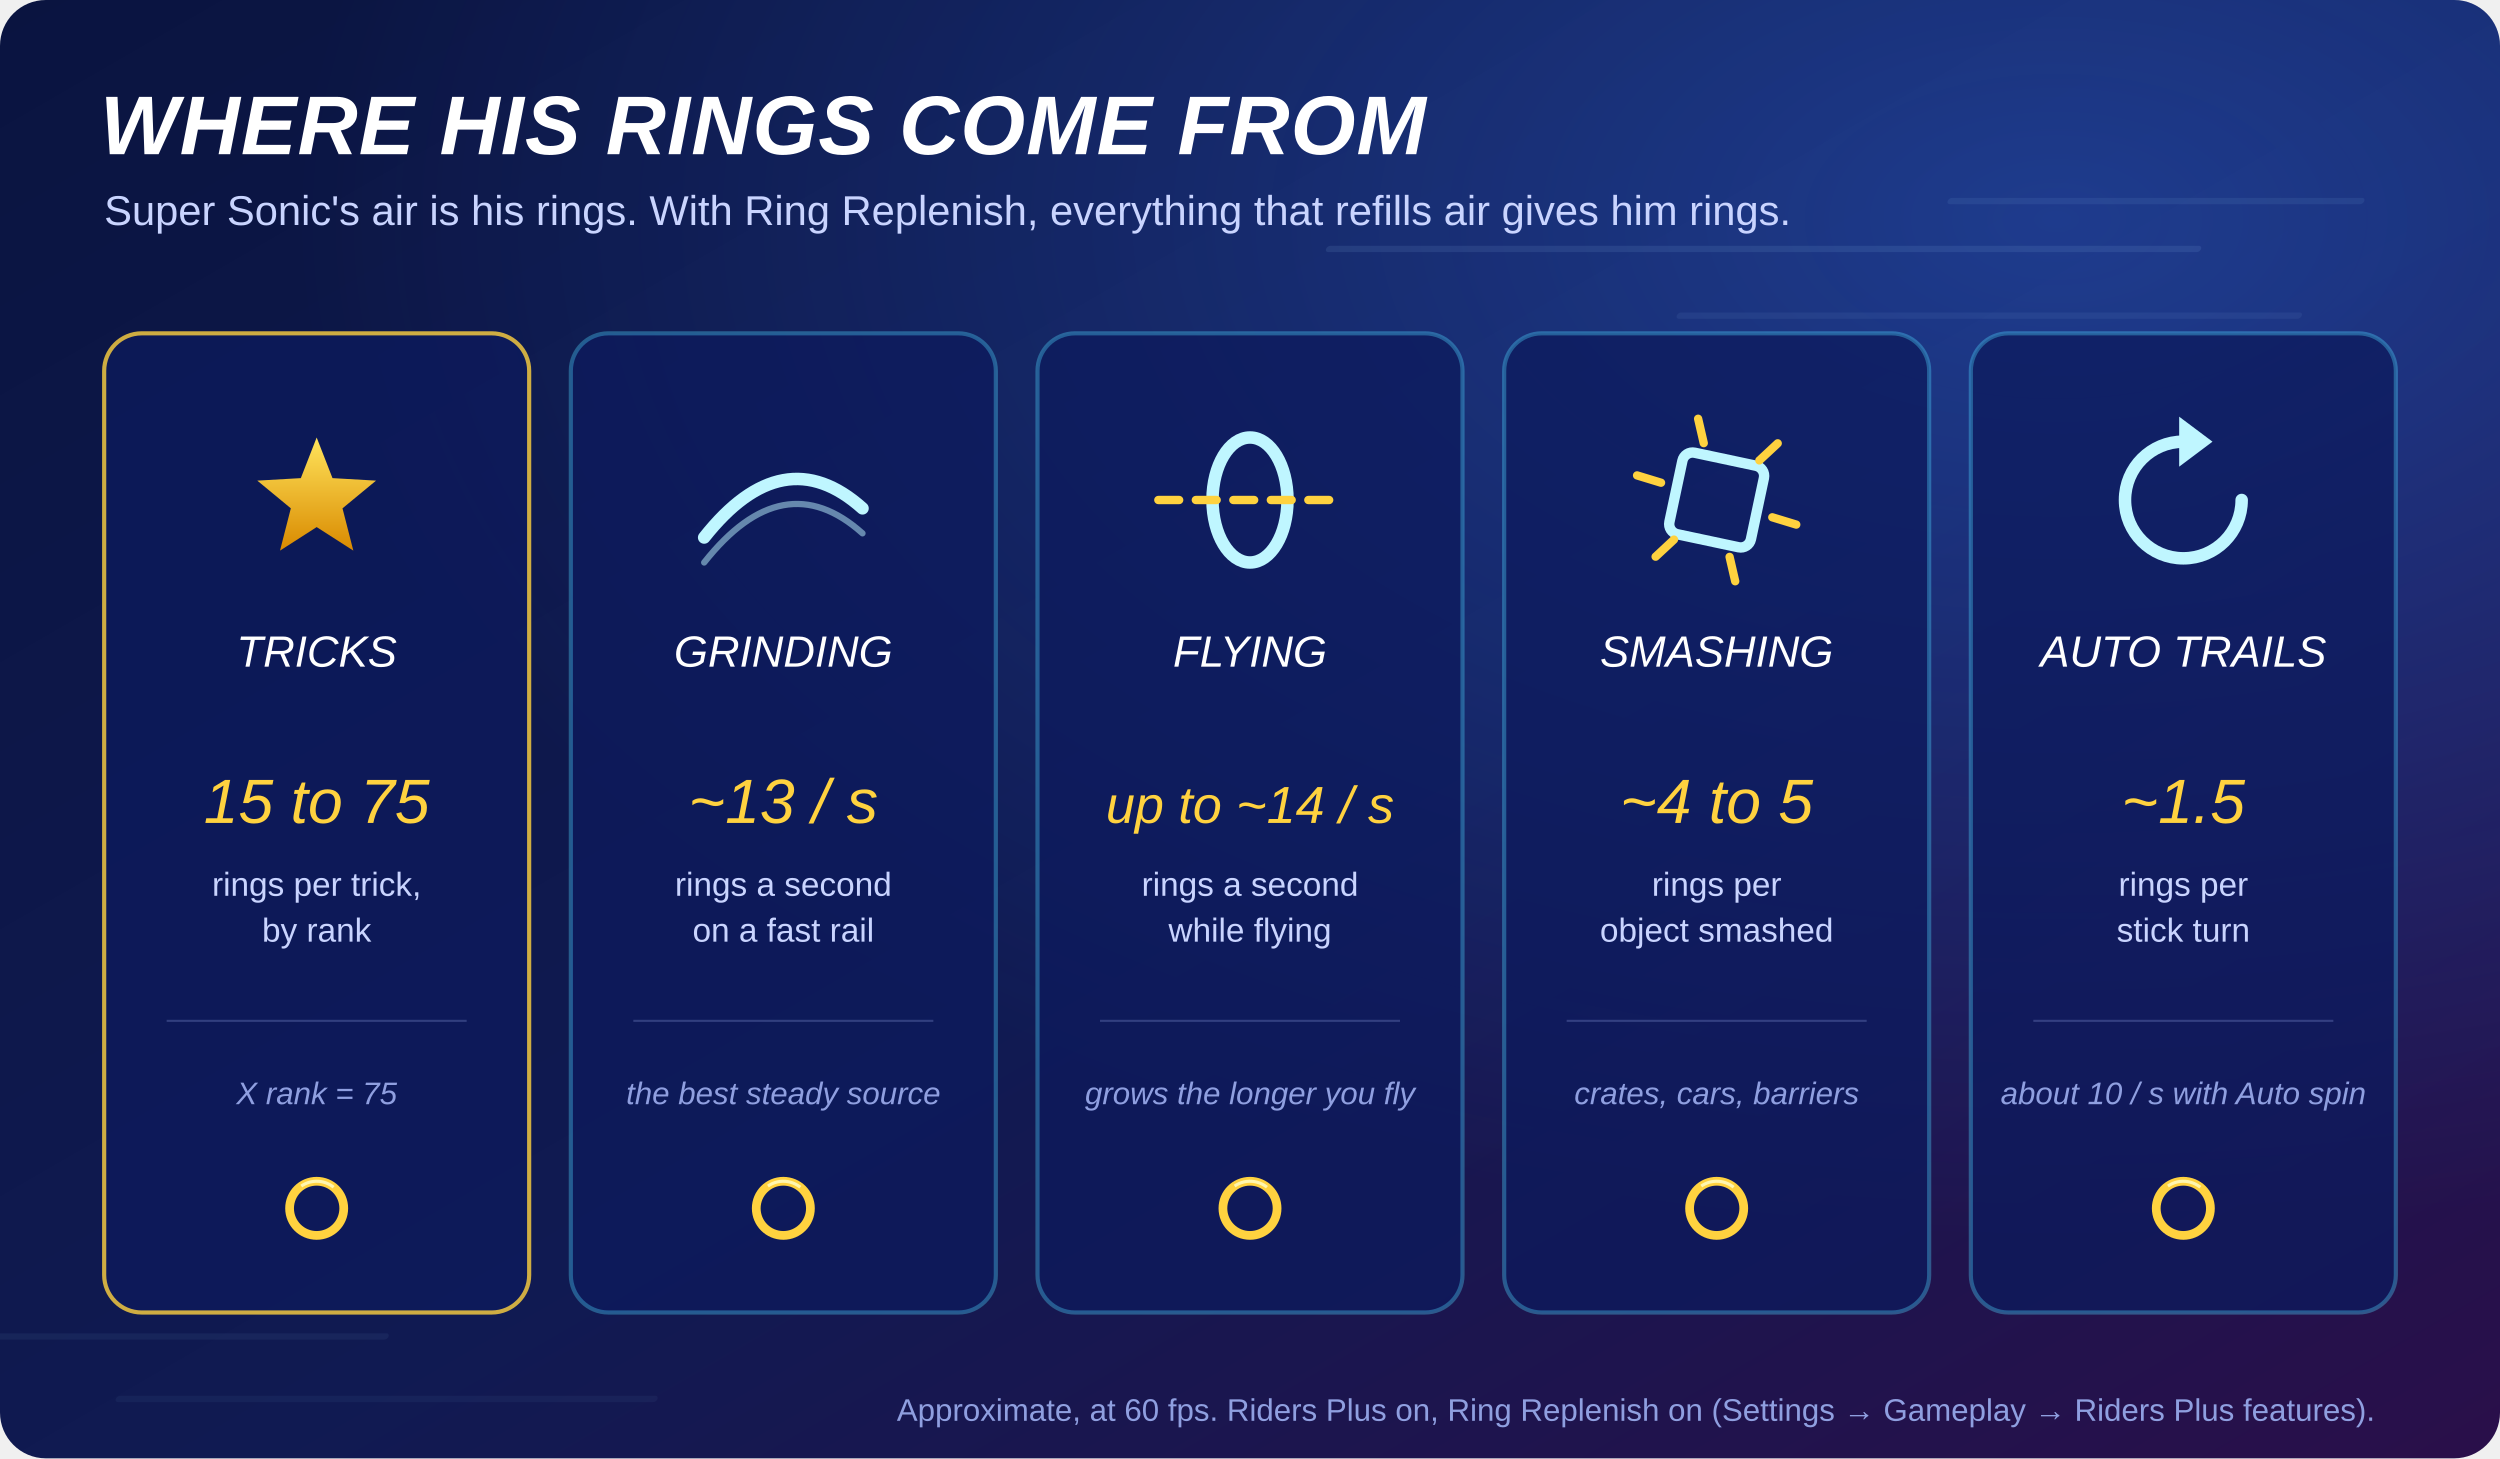
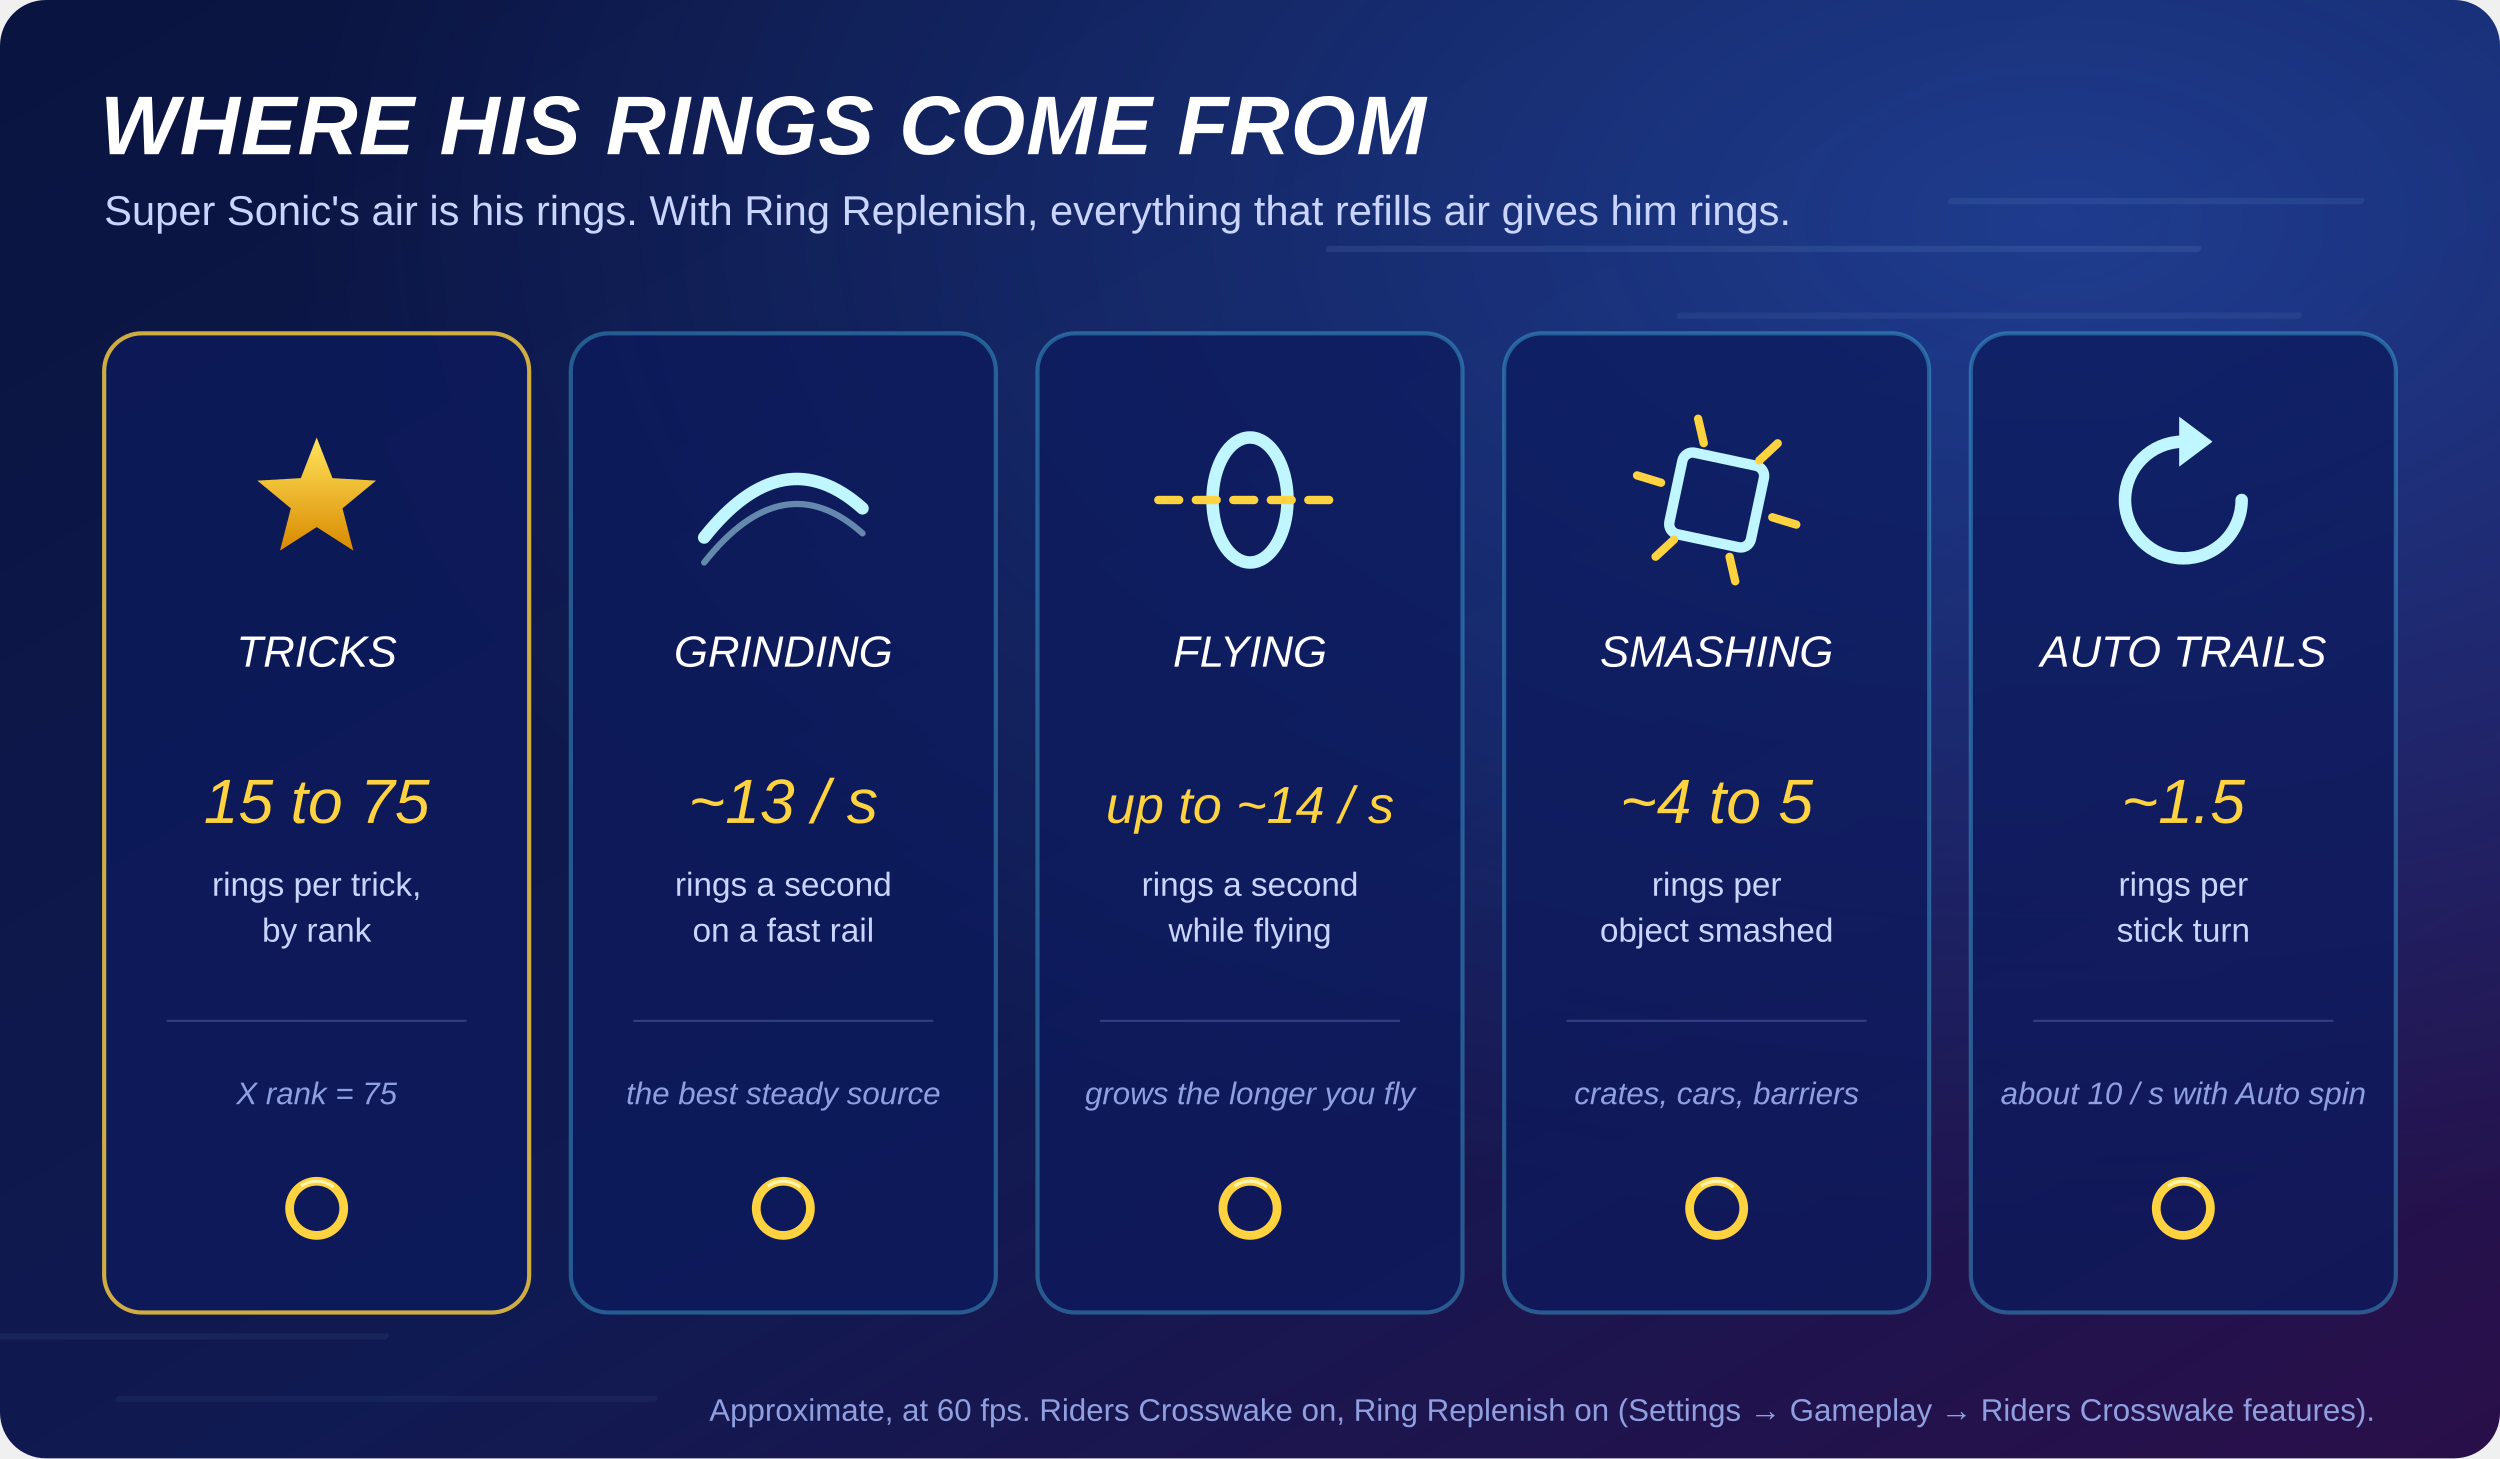
<svg xmlns="http://www.w3.org/2000/svg" width="1200" height="700" viewBox="0 0 1200 700" role="img" aria-label="WHERE HIS RINGS COME FROM. Super Sonic's air is his rings. With Ring Replenish, everything that refills air gives him rings.">
  <defs>
    <linearGradient id="bg" x1="0" y1="0" x2="1" y2="1">
      <stop offset="0" stop-color="#0a1440" />
      <stop offset="0.55" stop-color="#101a52" />
      <stop offset="1" stop-color="#2a0f4a" />
    </linearGradient>
    <radialGradient id="glow" cx="0.82" cy="0.15" r="0.7">
      <stop offset="0" stop-color="#3a7bff" stop-opacity="0.35" />
      <stop offset="1" stop-color="#3a7bff" stop-opacity="0" />
    </radialGradient>
    <linearGradient id="gold" x1="0" y1="0" x2="0" y2="1">
      <stop offset="0" stop-color="#ffe45c" />
      <stop offset="1" stop-color="#d98a00" />
    </linearGradient>
    <linearGradient id="goldx" x1="0" y1="0" x2="0" y2="1">
      <stop offset="0" stop-color="#fff6b0" />
      <stop offset="0.5" stop-color="#ffd23f" />
      <stop offset="1" stop-color="#ff8a1a" />
    </linearGradient>
    <filter id="soft" x="-40%" y="-40%" width="180%" height="180%">
      <feGaussianBlur stdDeviation="10" />
    </filter>
  </defs>
  <rect width="1200" height="700" rx="22" fill="url(#bg)" />
  <rect width="1200" height="700" rx="22" fill="url(#glow)" />
  <rect x="680" y="118" width="420" height="3" rx="1.5" fill="#9fd8ff" opacity="0.1" transform="skewX(-20)" />
  <rect x="860" y="150" width="300" height="3" rx="1.5" fill="#9fd8ff" opacity="0.07" transform="skewX(-20)" />
  <rect x="40" y="640" width="380" height="3" rx="1.5" fill="#9fd8ff" opacity="0.06" transform="skewX(-20)" />
  <rect x="300" y="670" width="260" height="3" rx="1.5" fill="#9fd8ff" opacity="0.05" transform="skewX(-20)" />
  <rect x="970" y="95" width="200" height="3" rx="1.5" fill="#9fd8ff" opacity="0.08" transform="skewX(-20)" />
  <text x="48" y="74" font-family="'Arial Black', 'Segoe UI Black', Impact, 'Helvetica Neue', Arial, sans-serif" font-size="40" font-style="italic" font-weight="900" fill="#ffffff" letter-spacing="0.5">WHERE HIS RINGS COME FROM</text>
  <text x="50" y="108" font-family="'Segoe UI', 'Helvetica Neue', Arial, sans-serif" font-size="20" fill="#c9d4ff">Super Sonic's air is his rings. With Ring Replenish, everything that refills air gives him rings.</text>
  <rect x="50" y="160" width="204" height="470" rx="18" fill="#0d1a5c" fill-opacity="0.75" stroke="#ffd23f" stroke-opacity="0.8" stroke-width="2" />
  <polygon points="152.0,210.0 159.6,229.5 180.5,230.7 164.4,244.0 169.6,264.3 152.0,253.0 134.4,264.3 139.6,244.0 123.5,230.7 144.4,229.5" fill="url(#gold)" />
  <text x="152" y="320" text-anchor="middle" font-family="'Arial Black', 'Segoe UI Black', Impact, 'Helvetica Neue', Arial, sans-serif" font-size="21" font-style="italic" fill="#ffffff">TRICKS</text>
  <text x="152" y="395" text-anchor="middle" font-family="'Arial Black', 'Segoe UI Black', Impact, 'Helvetica Neue', Arial, sans-serif" font-size="30" font-style="italic" fill="#ffd23f">15 to 75</text>
  <text x="152" y="430" text-anchor="middle" font-family="'Segoe UI', 'Helvetica Neue', Arial, sans-serif" font-size="16" fill="#c9d4ff">rings per trick,</text>
  <text x="152" y="452" text-anchor="middle" font-family="'Segoe UI', 'Helvetica Neue', Arial, sans-serif" font-size="16" fill="#c9d4ff">by rank</text>
  <line x1="80" y1="490" x2="224" y2="490" stroke="#8798d8" stroke-opacity="0.3" />
  <text x="152" y="530" text-anchor="middle" font-family="'Segoe UI', 'Helvetica Neue', Arial, sans-serif" font-size="15" font-style="italic" fill="#8f9fe0">X rank = 75</text>
  <circle cx="152.0" cy="580" r="13" fill="none" stroke="#ffd23f" stroke-width="4.2" />
  <circle cx="152.0" cy="580" r="13" fill="none" stroke="#fff6b0" stroke-width="1.5" stroke-dasharray="15.6 65.0" transform="rotate(-120 152.0 580)" />
  <rect x="274" y="160" width="204" height="470" rx="18" fill="#0d1a5c" fill-opacity="0.75" stroke="#4fd8ff" stroke-opacity="0.35" stroke-width="2" />
  <path d="M338.0,258 Q376.0,210 414.0,244" fill="none" stroke="#bff6ff" stroke-width="6" stroke-linecap="round" />
  <path d="M338.0,270 Q376.0,222 414.0,256" fill="none" stroke="#bff6ff" stroke-opacity="0.5" stroke-width="3" stroke-linecap="round" />
  <text x="376" y="320" text-anchor="middle" font-family="'Arial Black', 'Segoe UI Black', Impact, 'Helvetica Neue', Arial, sans-serif" font-size="21" font-style="italic" fill="#ffffff">GRINDING</text>
  <text x="376" y="395" text-anchor="middle" font-family="'Arial Black', 'Segoe UI Black', Impact, 'Helvetica Neue', Arial, sans-serif" font-size="30" font-style="italic" fill="#ffd23f">~13 / s</text>
  <text x="376" y="430" text-anchor="middle" font-family="'Segoe UI', 'Helvetica Neue', Arial, sans-serif" font-size="16" fill="#c9d4ff">rings a second</text>
  <text x="376" y="452" text-anchor="middle" font-family="'Segoe UI', 'Helvetica Neue', Arial, sans-serif" font-size="16" fill="#c9d4ff">on a fast rail</text>
  <line x1="304" y1="490" x2="448" y2="490" stroke="#8798d8" stroke-opacity="0.3" />
  <text x="376" y="530" text-anchor="middle" font-family="'Segoe UI', 'Helvetica Neue', Arial, sans-serif" font-size="15" font-style="italic" fill="#8f9fe0">the best steady source</text>
  <circle cx="376.0" cy="580" r="13" fill="none" stroke="#ffd23f" stroke-width="4.2" />
  <circle cx="376.0" cy="580" r="13" fill="none" stroke="#fff6b0" stroke-width="1.5" stroke-dasharray="15.6 65.0" transform="rotate(-120 376.0 580)" />
  <rect x="498" y="160" width="204" height="470" rx="18" fill="#0d1a5c" fill-opacity="0.75" stroke="#4fd8ff" stroke-opacity="0.35" stroke-width="2" />
  <ellipse cx="600.0" cy="240" rx="18" ry="30" fill="none" stroke="#bff6ff" stroke-width="6" />
  <path d="M556.0,240 H644.0" stroke="#ffd23f" stroke-width="4" stroke-linecap="round" stroke-dasharray="10 8" />
  <text x="600" y="320" text-anchor="middle" font-family="'Arial Black', 'Segoe UI Black', Impact, 'Helvetica Neue', Arial, sans-serif" font-size="21" font-style="italic" fill="#ffffff">FLYING</text>
  <text x="600" y="395" text-anchor="middle" font-family="'Arial Black', 'Segoe UI Black', Impact, 'Helvetica Neue', Arial, sans-serif" font-size="25" font-style="italic" fill="#ffd23f">up to ~14 / s</text>
  <text x="600" y="430" text-anchor="middle" font-family="'Segoe UI', 'Helvetica Neue', Arial, sans-serif" font-size="16" fill="#c9d4ff">rings a second</text>
  <text x="600" y="452" text-anchor="middle" font-family="'Segoe UI', 'Helvetica Neue', Arial, sans-serif" font-size="16" fill="#c9d4ff">while flying</text>
  <line x1="528" y1="490" x2="672" y2="490" stroke="#8798d8" stroke-opacity="0.3" />
  <text x="600" y="530" text-anchor="middle" font-family="'Segoe UI', 'Helvetica Neue', Arial, sans-serif" font-size="15" font-style="italic" fill="#8f9fe0">grows the longer you fly</text>
  <circle cx="600.0" cy="580" r="13" fill="none" stroke="#ffd23f" stroke-width="4.2" />
  <circle cx="600.0" cy="580" r="13" fill="none" stroke="#fff6b0" stroke-width="1.5" stroke-dasharray="15.6 65.0" transform="rotate(-120 600.0 580)" />
  <rect x="722" y="160" width="204" height="470" rx="18" fill="#0d1a5c" fill-opacity="0.75" stroke="#4fd8ff" stroke-opacity="0.35" stroke-width="2" />
  <rect x="804.0" y="220" width="40" height="40" rx="5" fill="none" stroke="#bff6ff" stroke-width="5" transform="rotate(12 824.0 240)" />
  <line x1="850.7" y1="248.3" x2="862.2" y2="251.8" stroke="#ffd23f" stroke-width="4" stroke-linecap="round" />
  <line x1="830.2" y1="267.3" x2="832.9" y2="279.0" stroke="#ffd23f" stroke-width="4" stroke-linecap="round" />
  <line x1="803.5" y1="259.0" x2="794.7" y2="267.2" stroke="#ffd23f" stroke-width="4" stroke-linecap="round" />
  <line x1="797.3" y1="231.7" x2="785.8" y2="228.2" stroke="#ffd23f" stroke-width="4" stroke-linecap="round" />
  <line x1="817.8" y1="212.7" x2="815.1" y2="201.0" stroke="#ffd23f" stroke-width="4" stroke-linecap="round" />
  <line x1="844.5" y1="221.0" x2="853.3" y2="212.8" stroke="#ffd23f" stroke-width="4" stroke-linecap="round" />
  <text x="824" y="320" text-anchor="middle" font-family="'Arial Black', 'Segoe UI Black', Impact, 'Helvetica Neue', Arial, sans-serif" font-size="21" font-style="italic" fill="#ffffff">SMASHING</text>
  <text x="824" y="395" text-anchor="middle" font-family="'Arial Black', 'Segoe UI Black', Impact, 'Helvetica Neue', Arial, sans-serif" font-size="30" font-style="italic" fill="#ffd23f">~4 to 5</text>
  <text x="824" y="430" text-anchor="middle" font-family="'Segoe UI', 'Helvetica Neue', Arial, sans-serif" font-size="16" fill="#c9d4ff">rings per</text>
  <text x="824" y="452" text-anchor="middle" font-family="'Segoe UI', 'Helvetica Neue', Arial, sans-serif" font-size="16" fill="#c9d4ff">object smashed</text>
  <line x1="752" y1="490" x2="896" y2="490" stroke="#8798d8" stroke-opacity="0.3" />
  <text x="824" y="530" text-anchor="middle" font-family="'Segoe UI', 'Helvetica Neue', Arial, sans-serif" font-size="15" font-style="italic" fill="#8f9fe0">crates, cars, barriers</text>
  <circle cx="824.0" cy="580" r="13" fill="none" stroke="#ffd23f" stroke-width="4.2" />
  <circle cx="824.0" cy="580" r="13" fill="none" stroke="#fff6b0" stroke-width="1.5" stroke-dasharray="15.6 65.0" transform="rotate(-120 824.0 580)" />
  <rect x="946" y="160" width="204" height="470" rx="18" fill="#0d1a5c" fill-opacity="0.75" stroke="#4fd8ff" stroke-opacity="0.35" stroke-width="2" />
  <path d="M1076.0,240 A28,28 0 1,1 1048.0,212" fill="none" stroke="#bff6ff" stroke-width="6" stroke-linecap="round" />
  <polygon points="1046.0,200 1062.0,212 1046.0,224" fill="#bff6ff" />
  <text x="1048" y="320" text-anchor="middle" font-family="'Arial Black', 'Segoe UI Black', Impact, 'Helvetica Neue', Arial, sans-serif" font-size="21" font-style="italic" fill="#ffffff">AUTO TRAILS</text>
  <text x="1048" y="395" text-anchor="middle" font-family="'Arial Black', 'Segoe UI Black', Impact, 'Helvetica Neue', Arial, sans-serif" font-size="30" font-style="italic" fill="#ffd23f">~1.5</text>
  <text x="1048" y="430" text-anchor="middle" font-family="'Segoe UI', 'Helvetica Neue', Arial, sans-serif" font-size="16" fill="#c9d4ff">rings per</text>
  <text x="1048" y="452" text-anchor="middle" font-family="'Segoe UI', 'Helvetica Neue', Arial, sans-serif" font-size="16" fill="#c9d4ff">stick turn</text>
  <line x1="976" y1="490" x2="1120" y2="490" stroke="#8798d8" stroke-opacity="0.3" />
  <text x="1048" y="530" text-anchor="middle" font-family="'Segoe UI', 'Helvetica Neue', Arial, sans-serif" font-size="15" font-style="italic" fill="#8f9fe0">about 10 / s with Auto spin</text>
  <circle cx="1048.0" cy="580" r="13" fill="none" stroke="#ffd23f" stroke-width="4.2" />
  <circle cx="1048.0" cy="580" r="13" fill="none" stroke="#fff6b0" stroke-width="1.5" stroke-dasharray="15.6 65.0" transform="rotate(-120 1048.0 580)" />
-   <text x="1140" y="682" text-anchor="end" font-family="'Segoe UI', 'Helvetica Neue', Arial, sans-serif" font-size="15" fill="#8f9fe0">Approximate, at 60 fps. Riders Plus on, Ring Replenish on (Settings → Gameplay → Riders Plus features).</text>
+   <text x="1140" y="682" text-anchor="end" font-family="'Segoe UI', 'Helvetica Neue', Arial, sans-serif" font-size="15" fill="#8f9fe0">Approximate, at 60 fps. Riders Crosswake on, Ring Replenish on (Settings → Gameplay → Riders Crosswake features).</text>
</svg>
